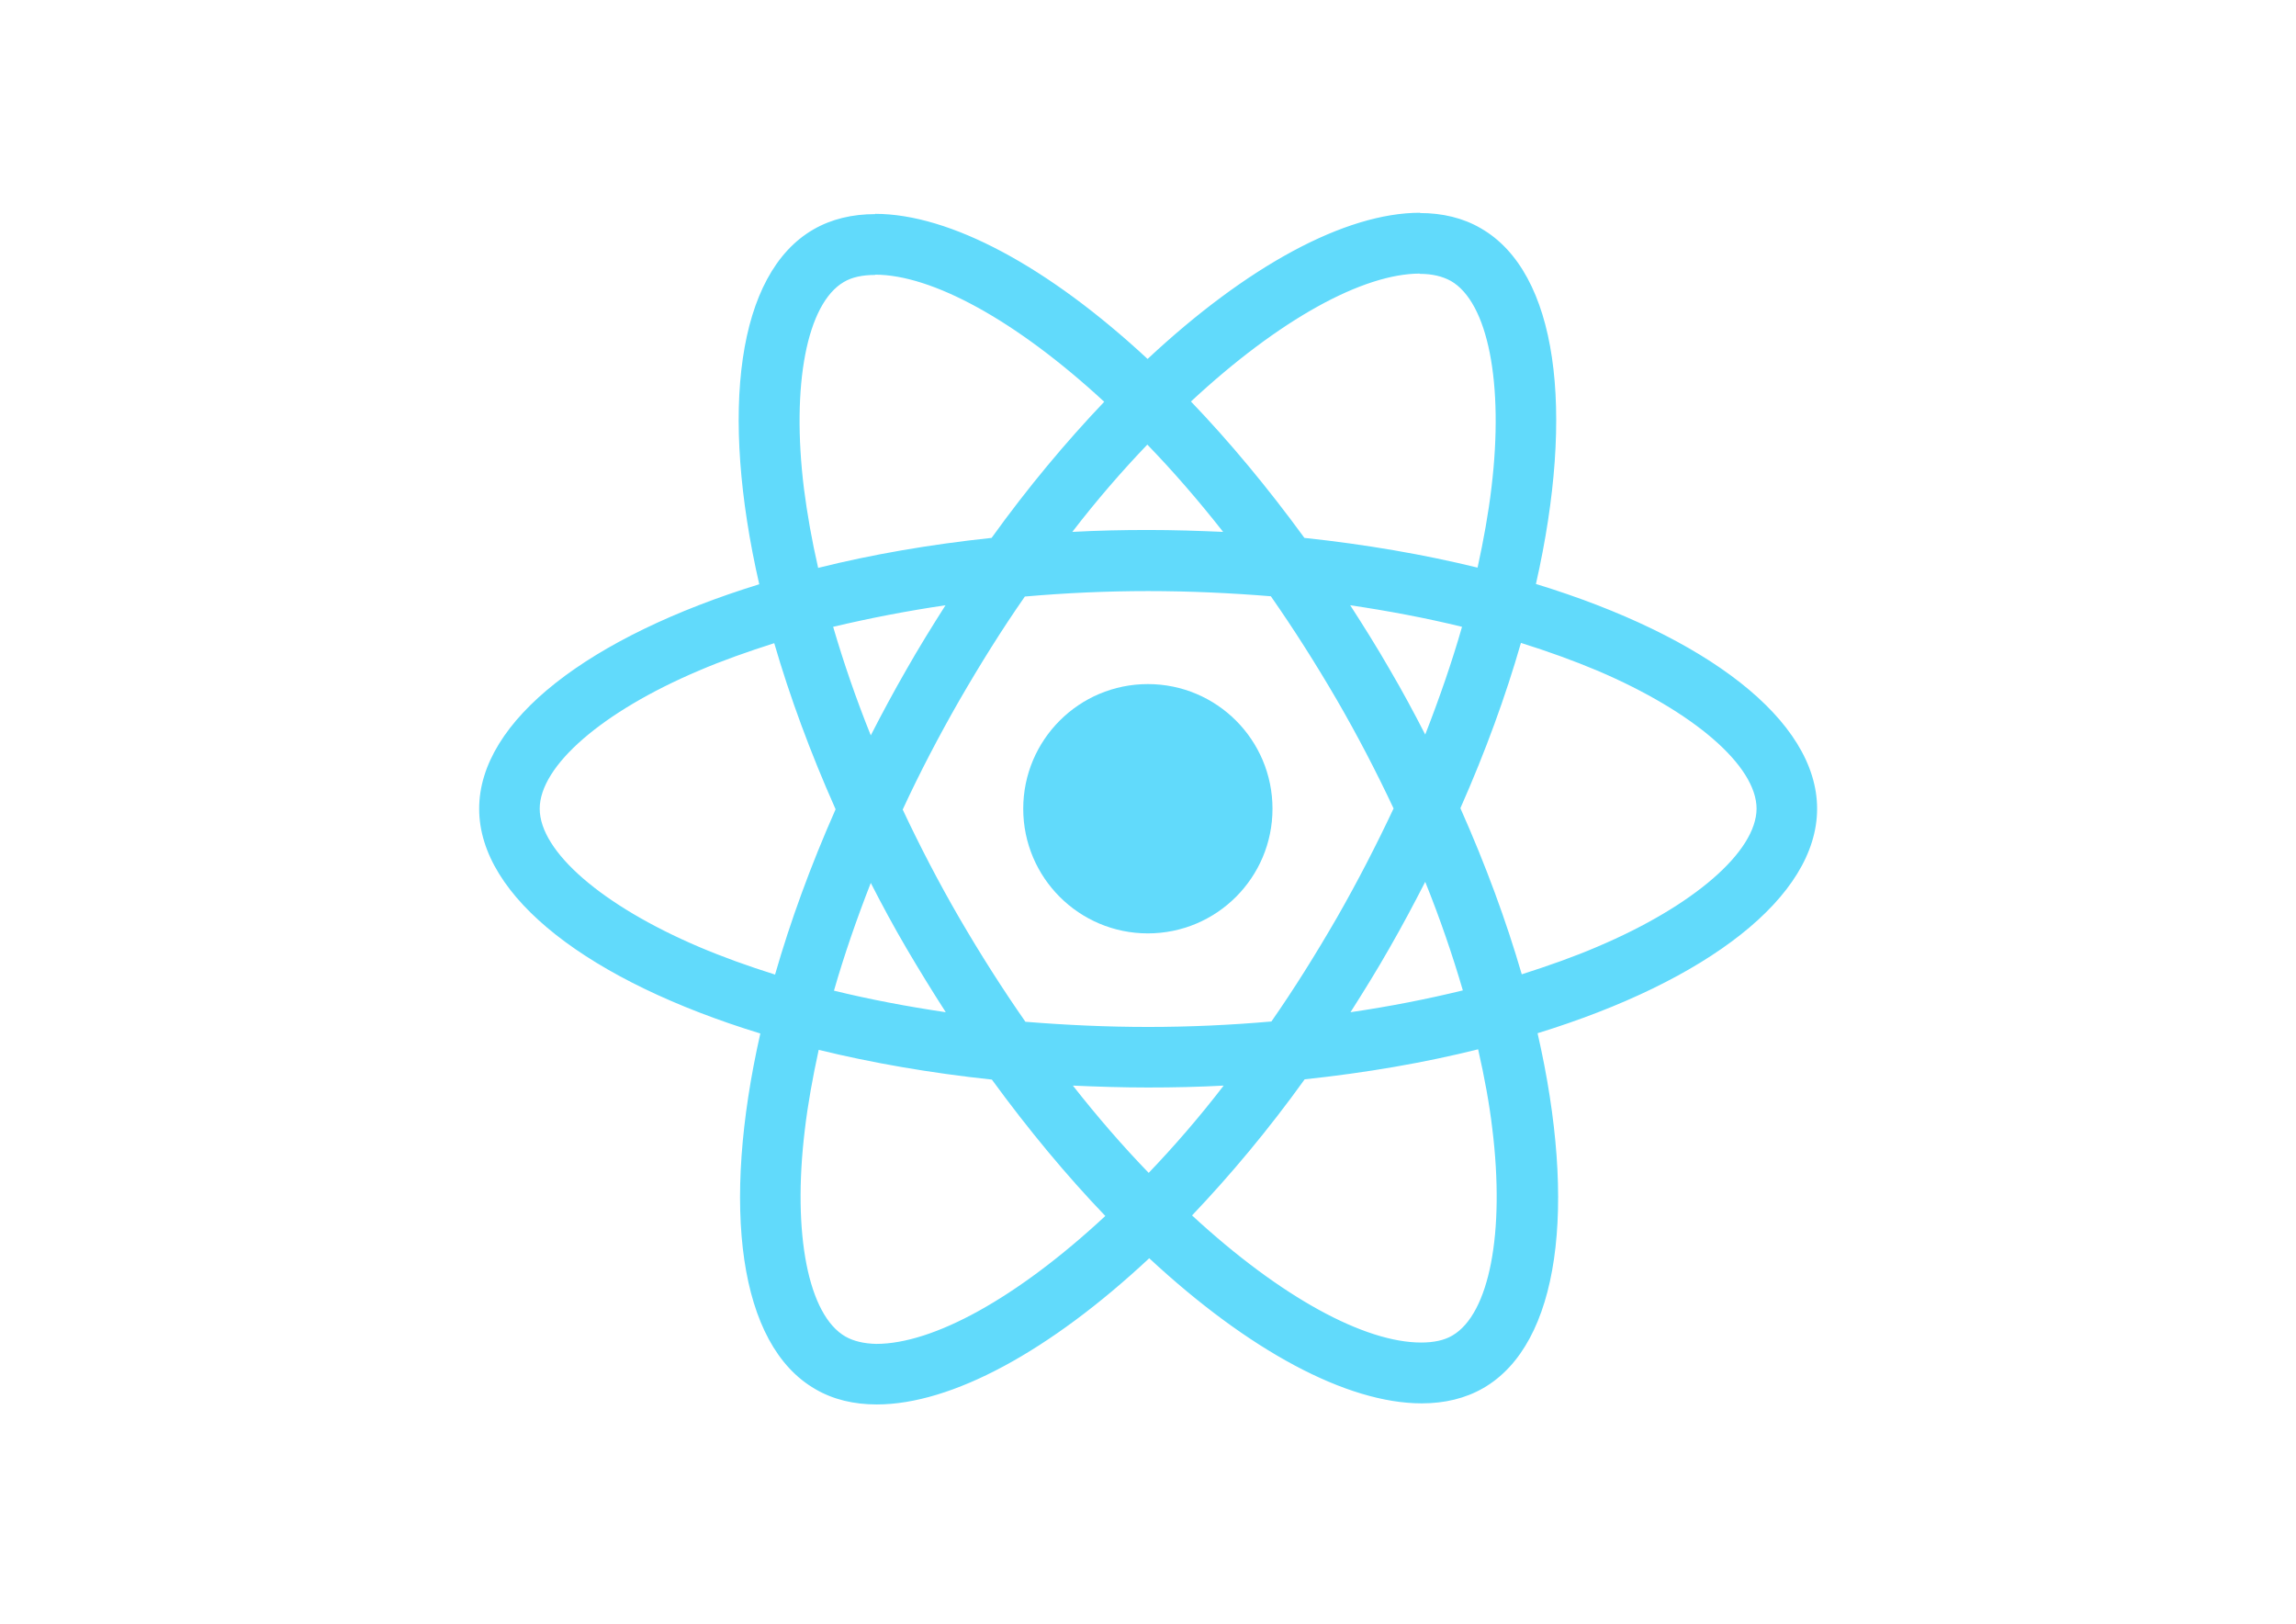
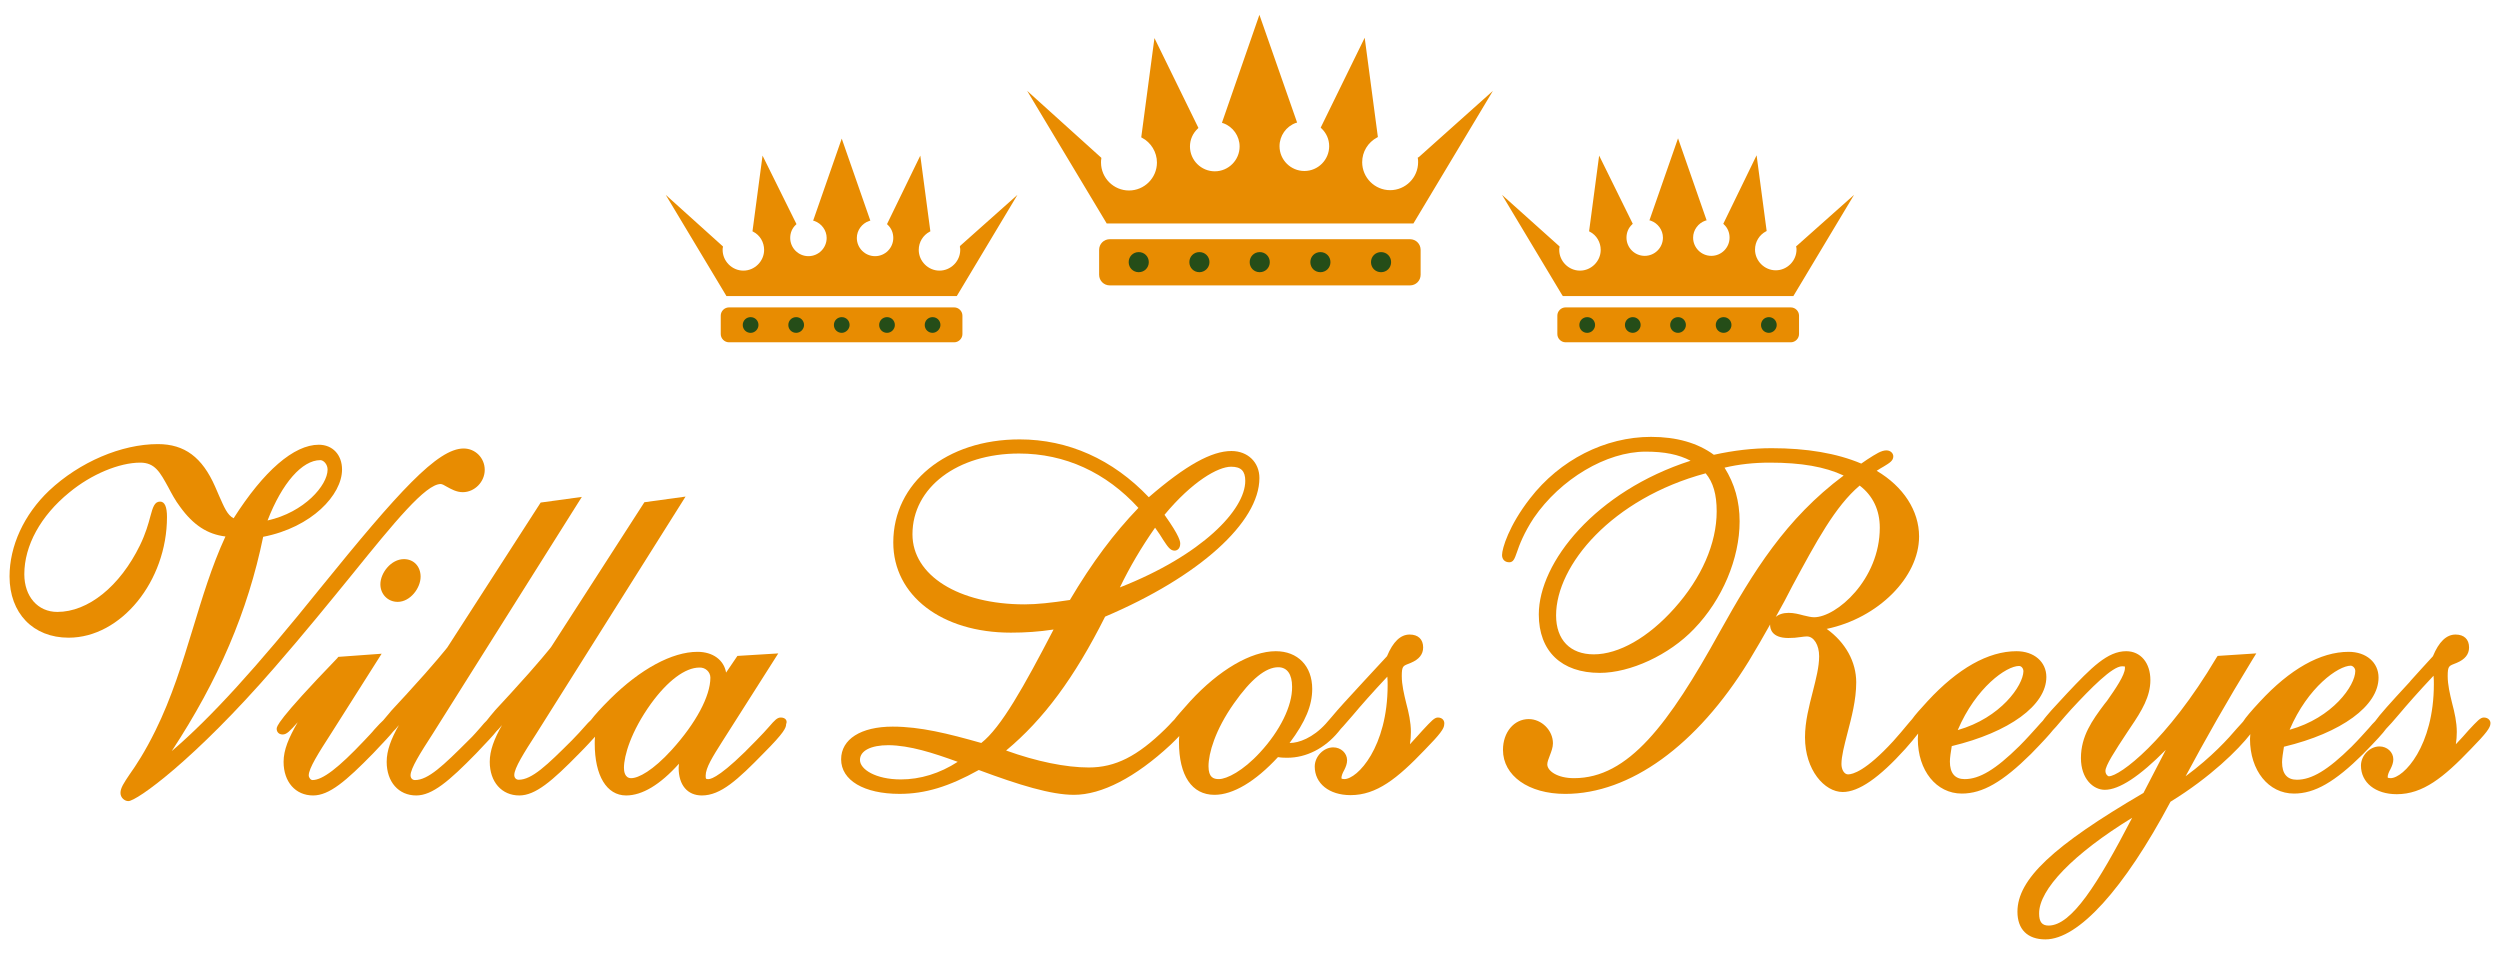
- <svg xmlns="http://www.w3.org/2000/svg" viewBox="0 0 841.9 595.3">
-   <g fill="#61DAFB">
-     <path d="M666.3 296.5c0-32.5-40.7-63.3-103.1-82.4 14.4-63.6 8-114.2-20.2-130.4-6.5-3.8-14.1-5.6-22.4-5.6v22.3c4.6 0 8.3.9 11.4 2.6 13.6 7.8 19.5 37.5 14.9 75.7-1.1 9.4-2.9 19.3-5.1 29.4-19.6-4.8-41-8.5-63.5-10.9-13.5-18.5-27.5-35.3-41.6-50 32.6-30.3 63.2-46.9 84-46.9V78c-27.5 0-63.5 19.6-99.9 53.6-36.4-33.8-72.4-53.2-99.9-53.2v22.3c20.7 0 51.4 16.5 84 46.6-14 14.7-28 31.4-41.3 49.9-22.6 2.4-44 6.1-63.6 11-2.3-10-4-19.7-5.2-29-4.7-38.2 1.1-67.9 14.6-75.8 3-1.8 6.9-2.6 11.5-2.6V78.5c-8.4 0-16 1.8-22.6 5.6-28.1 16.2-34.4 66.7-19.9 130.1-62.2 19.2-102.7 49.9-102.7 82.3 0 32.5 40.7 63.3 103.1 82.4-14.4 63.6-8 114.2 20.2 130.4 6.5 3.8 14.1 5.6 22.5 5.6 27.5 0 63.5-19.6 99.9-53.6 36.4 33.8 72.4 53.2 99.9 53.2 8.4 0 16-1.8 22.6-5.6 28.1-16.2 34.4-66.7 19.9-130.1 62-19.1 102.5-49.9 102.5-82.3zm-130.2-66.7c-3.7 12.9-8.3 26.2-13.5 39.5-4.1-8-8.4-16-13.1-24-4.6-8-9.5-15.8-14.4-23.4 14.2 2.1 27.9 4.7 41 7.9zm-45.8 106.5c-7.8 13.5-15.8 26.3-24.1 38.2-14.9 1.3-30 2-45.2 2-15.1 0-30.2-.7-45-1.9-8.3-11.9-16.4-24.6-24.2-38-7.6-13.1-14.5-26.4-20.8-39.8 6.2-13.4 13.2-26.8 20.7-39.9 7.8-13.5 15.8-26.3 24.1-38.2 14.9-1.3 30-2 45.2-2 15.1 0 30.2.7 45 1.9 8.3 11.9 16.4 24.6 24.2 38 7.6 13.1 14.5 26.4 20.8 39.8-6.3 13.4-13.2 26.8-20.7 39.9zm32.3-13c5.4 13.4 10 26.8 13.8 39.8-13.1 3.2-26.9 5.9-41.2 8 4.9-7.7 9.8-15.6 14.4-23.7 4.6-8 8.9-16.1 13-24.1zM421.2 430c-9.3-9.6-18.6-20.3-27.8-32 9 .4 18.2.7 27.5.7 9.4 0 18.7-.2 27.8-.7-9 11.7-18.3 22.4-27.5 32zm-74.4-58.9c-14.2-2.1-27.9-4.7-41-7.9 3.7-12.9 8.3-26.2 13.5-39.5 4.1 8 8.4 16 13.1 24 4.7 8 9.5 15.8 14.4 23.4zM420.7 163c9.3 9.6 18.6 20.3 27.8 32-9-.4-18.2-.7-27.5-.7-9.4 0-18.7.2-27.8.7 9-11.7 18.3-22.4 27.5-32zm-74 58.9c-4.9 7.7-9.8 15.6-14.4 23.7-4.6 8-8.9 16-13 24-5.4-13.4-10-26.8-13.8-39.8 13.1-3.1 26.9-5.8 41.2-7.9zm-90.5 125.2c-35.4-15.1-58.3-34.9-58.3-50.6 0-15.7 22.9-35.6 58.3-50.6 8.6-3.7 18-7 27.7-10.1 5.7 19.6 13.2 40 22.5 60.9-9.2 20.8-16.6 41.1-22.2 60.6-9.9-3.1-19.3-6.5-28-10.2zM310 490c-13.6-7.8-19.5-37.5-14.9-75.7 1.1-9.4 2.9-19.3 5.1-29.4 19.6 4.8 41 8.5 63.5 10.9 13.5 18.5 27.5 35.3 41.6 50-32.6 30.3-63.2 46.9-84 46.9-4.5-.1-8.3-1-11.3-2.7zm237.2-76.2c4.7 38.2-1.1 67.9-14.6 75.8-3 1.8-6.9 2.6-11.5 2.6-20.7 0-51.4-16.5-84-46.6 14-14.7 28-31.4 41.3-49.9 22.6-2.4 44-6.1 63.6-11 2.3 10.1 4.1 19.8 5.2 29.1zm38.5-66.7c-8.6 3.7-18 7-27.7 10.1-5.7-19.6-13.2-40-22.5-60.9 9.2-20.8 16.6-41.1 22.2-60.6 9.9 3.1 19.3 6.5 28.1 10.2 35.4 15.1 58.3 34.9 58.3 50.6-.1 15.7-23 35.6-58.4 50.6zM320.8 78.4z" />
-     <circle cx="420.9" cy="296.5" r="45.7" />
-     <path d="M520.5 78.1z" />
-   </g>
+ <svg xmlns="http://www.w3.org/2000/svg" width="131" height="50" viewBox="0 0 131 50" fill="none">
+   <path d="M23.094 25.362C23.16 25.362 23.292 25.428 23.423 25.51C23.637 25.626 23.917 25.79 24.247 25.79C24.873 25.79 25.4 25.247 25.4 24.621C25.4 23.995 24.905 23.501 24.296 23.501C22.929 23.501 20.887 25.758 16.803 30.797C13.427 34.996 11.056 37.598 8.997 39.36C11.451 35.622 12.983 32.048 13.79 28.129C16.342 27.635 17.923 25.922 17.923 24.605C17.923 23.831 17.429 23.304 16.704 23.304C15.403 23.304 13.823 24.671 12.242 27.157C11.912 26.993 11.748 26.581 11.484 25.988C11.418 25.84 11.352 25.675 11.27 25.494C10.595 23.962 9.673 23.271 8.273 23.271C6.363 23.271 4.172 24.209 2.575 25.708C1.257 26.96 0.5 28.606 0.5 30.204C0.5 32.131 1.735 33.415 3.596 33.415C6.346 33.415 8.75 30.451 8.75 27.091C8.75 26.564 8.635 26.284 8.388 26.284C8.092 26.284 8.009 26.581 7.878 27.058C7.779 27.437 7.631 27.964 7.334 28.573C6.28 30.731 4.617 32.065 3.003 32.065C1.982 32.065 1.274 31.258 1.274 30.089C1.274 28.59 2.13 27.026 3.629 25.807C4.782 24.852 6.247 24.242 7.351 24.242C8.125 24.242 8.388 24.753 8.816 25.527C8.981 25.84 9.179 26.219 9.442 26.564C10.134 27.52 10.875 27.997 11.813 28.112C11.089 29.677 10.595 31.34 10.101 32.954C9.557 34.733 8.997 36.56 8.141 38.29C7.598 39.393 7.12 40.118 6.791 40.579C6.494 41.023 6.313 41.287 6.313 41.55C6.313 41.797 6.527 41.978 6.725 41.978C7.169 41.978 10.183 39.821 14.383 34.98C15.963 33.168 17.281 31.538 18.45 30.105C20.673 27.355 22.304 25.362 23.094 25.362ZM14.02 27.273C14.778 25.313 15.832 24.111 16.787 24.111C16.951 24.111 17.166 24.325 17.166 24.605C17.166 25.428 15.947 26.844 14.02 27.273Z" fill="#E88C01" />
+   <path d="M19.932 30.616C19.932 31.142 20.328 31.538 20.838 31.538C21.497 31.538 22.04 30.813 22.04 30.22C22.04 29.677 21.678 29.298 21.167 29.298C20.492 29.298 19.932 30.023 19.932 30.616Z" fill="#E88C01" />
+   <path d="M40.913 37.598C40.731 37.598 40.6 37.73 40.303 38.076C40.139 38.257 39.925 38.504 39.628 38.8C37.866 40.628 37.29 40.826 37.125 40.826C36.993 40.826 36.977 40.826 36.977 40.645C36.977 40.233 37.339 39.657 37.85 38.85L40.781 34.239L38.64 34.37L38.047 35.243C37.932 34.584 37.356 34.156 36.549 34.156C35.215 34.156 33.551 35.062 31.971 36.627C31.493 37.104 31.164 37.466 30.966 37.73C30.867 37.812 30.768 37.927 30.62 38.092C30.456 38.273 30.258 38.504 29.978 38.784C28.66 40.101 27.87 40.859 27.178 40.859C27.047 40.859 26.948 40.76 26.948 40.612C26.948 40.249 27.458 39.443 28.117 38.422L35.923 26.021L33.766 26.317L28.875 33.909C28.875 33.909 28.232 34.733 26.75 36.346L25.96 37.203C25.762 37.433 25.614 37.614 25.499 37.763C25.416 37.845 25.317 37.944 25.186 38.109C25.021 38.29 24.823 38.537 24.544 38.8C23.226 40.118 22.436 40.875 21.744 40.875C21.612 40.875 21.513 40.776 21.513 40.628C21.513 40.266 22.024 39.459 22.683 38.438L30.488 26.038L28.331 26.334L23.44 33.926C23.44 33.926 22.798 34.749 21.316 36.363L20.525 37.219C20.311 37.466 20.18 37.631 20.081 37.746C19.965 37.845 19.834 37.993 19.619 38.224C19.488 38.389 19.307 38.57 19.093 38.8C17.726 40.249 16.902 40.875 16.375 40.875C16.276 40.875 16.178 40.743 16.178 40.628C16.178 40.266 16.688 39.459 17.347 38.438L19.998 34.255L17.726 34.42L17.676 34.486C14.498 37.779 14.498 38.076 14.498 38.191C14.498 38.339 14.597 38.487 14.811 38.487C15.025 38.487 15.19 38.306 15.601 37.845C15.124 38.669 14.86 39.294 14.86 39.92C14.86 40.974 15.486 41.682 16.408 41.682C17.248 41.682 18.121 40.941 19.554 39.475C20.146 38.85 20.443 38.537 20.608 38.323C20.69 38.24 20.789 38.142 20.904 37.993C20.492 38.718 20.262 39.327 20.262 39.92C20.262 40.974 20.888 41.682 21.81 41.682C22.65 41.682 23.523 40.941 24.955 39.475C25.548 38.85 25.845 38.537 26.009 38.323C26.091 38.24 26.19 38.142 26.306 37.993C25.894 38.718 25.663 39.327 25.663 39.92C25.663 40.974 26.289 41.682 27.211 41.682C28.051 41.682 28.924 40.941 30.357 39.475C30.752 39.08 30.999 38.8 31.18 38.603C31.164 38.718 31.164 38.85 31.164 38.965C31.164 40.645 31.789 41.682 32.81 41.682C33.65 41.682 34.589 41.122 35.577 40.019C35.577 40.101 35.561 40.167 35.561 40.233C35.561 41.139 36.022 41.682 36.779 41.682C37.767 41.682 38.657 40.859 40.007 39.475C41.11 38.372 41.193 38.125 41.193 37.944C41.275 37.763 41.16 37.598 40.913 37.598ZM37.224 35.507C37.224 36.478 36.466 37.895 35.198 39.294C34.21 40.381 33.453 40.776 33.074 40.776C32.728 40.776 32.695 40.398 32.695 40.233C32.695 39.607 33.057 38.339 34.111 36.873C34.984 35.671 35.906 34.98 36.648 34.98C36.96 34.963 37.224 35.21 37.224 35.507Z" fill="#E88C01" />
+   <path d="M75.347 37.598C75.166 37.598 75.018 37.762 74.54 38.273C74.359 38.471 74.145 38.718 73.882 38.998C73.915 38.783 73.931 38.569 73.931 38.355C73.931 37.845 73.816 37.334 73.684 36.84C73.569 36.363 73.453 35.885 73.453 35.424C73.453 34.93 73.519 34.897 73.766 34.798C73.816 34.782 73.882 34.749 73.931 34.732C74.359 34.551 74.573 34.288 74.573 33.925C74.573 33.497 74.31 33.25 73.865 33.25C73.388 33.25 72.992 33.629 72.679 34.386C72.218 34.88 71.807 35.325 71.444 35.72C70.621 36.61 70.094 37.186 69.797 37.548L69.468 37.927C68.793 38.668 68.052 38.932 67.591 38.932H67.574C68.414 37.812 68.76 36.956 68.76 36.099C68.76 34.897 68.002 34.123 66.85 34.123C65.549 34.123 63.869 35.111 62.37 36.741C61.959 37.203 61.679 37.515 61.531 37.713L61.432 37.812C61.333 37.927 61.201 38.059 61.053 38.207C59.604 39.623 58.451 40.216 57.051 40.216C55.849 40.216 54.318 39.903 52.72 39.327C54.68 37.697 56.294 35.523 57.908 32.312C62.831 30.22 65.993 27.371 65.993 25.049C65.993 24.226 65.384 23.633 64.528 23.633C63.49 23.633 62.14 24.374 60.197 26.054C58.303 24.061 55.964 23.024 53.428 23.024C49.591 23.024 46.808 25.296 46.808 28.425C46.808 31.208 49.344 33.151 52.967 33.151C53.725 33.151 54.449 33.102 55.207 32.987C53.659 35.967 52.457 38.125 51.419 38.932C49.674 38.438 48.224 38.075 46.775 38.075C45.112 38.075 44.075 38.734 44.075 39.788C44.075 40.891 45.277 41.599 47.138 41.599C48.471 41.599 49.723 41.221 51.288 40.348C53.412 41.138 55.075 41.649 56.277 41.649C57.726 41.649 59.489 40.743 61.333 39.031C61.498 38.866 61.662 38.718 61.794 38.569C61.778 38.685 61.778 38.783 61.778 38.882C61.778 40.644 62.453 41.649 63.639 41.649C64.61 41.649 65.779 40.957 66.965 39.673C67.163 39.706 67.327 39.706 67.459 39.706C68.447 39.706 69.419 39.212 70.127 38.355L70.259 38.191C70.423 38.026 70.604 37.795 70.884 37.483C71.313 36.972 71.905 36.297 72.696 35.457C72.712 35.638 72.712 35.77 72.712 35.902C72.712 39.146 71.131 40.825 70.44 40.825C70.357 40.825 70.291 40.809 70.291 40.776C70.291 40.644 70.357 40.496 70.44 40.348C70.522 40.183 70.588 40.019 70.588 39.837C70.588 39.459 70.259 39.162 69.863 39.162C69.353 39.162 68.892 39.64 68.892 40.167C68.892 41.056 69.649 41.665 70.769 41.665C72.136 41.665 73.223 40.793 74.656 39.294C75.463 38.471 75.677 38.174 75.677 37.96C75.71 37.779 75.594 37.598 75.347 37.598ZM66.026 39.426C65.137 40.397 64.281 40.825 63.869 40.825C63.589 40.825 63.326 40.743 63.326 40.15C63.326 39.475 63.671 38.257 64.659 36.857C65.549 35.589 66.323 34.963 66.981 34.963C67.443 34.963 67.706 35.325 67.706 35.984C67.722 36.988 67.064 38.306 66.026 39.426ZM56.063 31.439C55.092 31.587 54.334 31.669 53.692 31.669C50.233 31.669 47.813 30.154 47.813 27.997C47.813 25.543 50.168 23.765 53.395 23.765C55.8 23.765 57.957 24.753 59.653 26.614C58.385 27.931 57.232 29.463 56.063 31.439ZM61.547 28.853C61.679 28.853 61.843 28.754 61.843 28.491C61.843 28.392 61.843 28.129 61.02 26.976C62.469 25.23 63.82 24.456 64.511 24.456C65.038 24.456 65.252 24.687 65.252 25.197C65.252 26.712 62.996 29.084 58.682 30.78C59.209 29.693 59.801 28.689 60.526 27.651C60.707 27.898 60.855 28.129 60.954 28.293C61.185 28.639 61.316 28.853 61.547 28.853ZM50.184 39.92C49.245 40.529 48.224 40.842 47.203 40.842C45.886 40.842 45.062 40.315 45.062 39.821C45.062 39.343 45.623 39.047 46.561 39.047C47.681 39.063 48.867 39.442 50.184 39.92Z" fill="#E88C01" />
+   <path d="M130.153 37.598C129.972 37.598 129.823 37.763 129.346 38.273C129.181 38.471 128.951 38.718 128.687 38.998C128.72 38.783 128.736 38.569 128.736 38.355C128.736 37.845 128.621 37.334 128.489 36.84C128.374 36.363 128.259 35.885 128.259 35.424C128.259 34.93 128.325 34.897 128.572 34.798C128.621 34.782 128.687 34.749 128.736 34.732C129.165 34.551 129.379 34.288 129.379 33.925C129.379 33.497 129.115 33.25 128.671 33.25C128.193 33.25 127.798 33.629 127.485 34.387C127.057 34.848 126.678 35.276 126.332 35.655L126.266 35.737C125.229 36.857 124.685 37.466 124.455 37.795C124.372 37.878 124.257 37.993 124.125 38.158C123.911 38.388 123.631 38.718 123.22 39.129C121.968 40.364 121.128 40.858 120.354 40.858C119.844 40.858 119.58 40.546 119.58 39.936C119.58 39.739 119.63 39.442 119.679 39.129C122.693 38.405 124.636 36.989 124.636 35.506C124.636 34.716 123.994 34.156 123.071 34.156C121.589 34.156 119.992 35.062 118.411 36.774C117.966 37.252 117.67 37.598 117.538 37.812C117.456 37.894 117.357 38.026 117.225 38.158C116.764 38.701 115.908 39.656 114.525 40.677C115.546 38.767 116.715 36.709 118.016 34.584L118.23 34.238L116.204 34.37L116.138 34.469C113.553 38.833 111.066 40.677 110.506 40.677C110.44 40.677 110.325 40.562 110.325 40.397C110.325 40.117 110.803 39.376 111.478 38.355L111.643 38.108C112.235 37.236 112.68 36.495 112.68 35.638C112.68 34.732 112.17 34.123 111.412 34.123C110.44 34.123 109.601 34.963 108.3 36.346L107.509 37.203C107.312 37.433 107.147 37.614 107.048 37.763C106.966 37.845 106.867 37.96 106.719 38.125C106.505 38.355 106.225 38.685 105.813 39.096C104.561 40.331 103.722 40.826 102.948 40.826C102.437 40.826 102.174 40.513 102.174 39.903C102.174 39.706 102.223 39.409 102.272 39.096C105.286 38.372 107.229 36.956 107.229 35.474C107.229 34.683 106.587 34.123 105.665 34.123C104.183 34.123 102.585 35.029 101.004 36.742C100.626 37.153 100.346 37.466 100.197 37.68C100.115 37.763 100.033 37.878 99.901 38.026C99.736 38.224 99.506 38.504 99.209 38.833C97.76 40.414 97.069 40.578 96.838 40.578C96.64 40.578 96.492 40.331 96.492 40.035C96.492 39.623 96.64 39.063 96.805 38.421C97.019 37.598 97.266 36.676 97.266 35.753C97.266 34.683 96.706 33.662 95.718 32.954C98.402 32.394 100.56 30.253 100.56 28.112C100.56 26.762 99.736 25.494 98.337 24.67C98.485 24.572 98.6 24.506 98.715 24.44C99.012 24.259 99.209 24.143 99.209 23.913C99.209 23.765 99.078 23.6 98.847 23.6C98.584 23.6 98.304 23.781 97.842 24.078C97.744 24.143 97.645 24.209 97.53 24.292C96.245 23.748 94.664 23.485 92.836 23.485C91.848 23.485 90.86 23.6 89.806 23.831C88.95 23.205 87.846 22.892 86.513 22.892C84.108 22.892 81.737 24.094 80.172 26.12C79.069 27.536 78.707 28.738 78.707 29.084C78.707 29.314 78.855 29.463 79.085 29.463C79.299 29.463 79.365 29.282 79.481 28.952C79.612 28.557 79.859 27.915 80.37 27.141C81.77 25.099 84.174 23.666 86.233 23.666C87.221 23.666 87.962 23.814 88.587 24.143C83.614 25.741 80.633 29.463 80.633 32.196C80.633 34.123 81.819 35.259 83.828 35.259C85.426 35.259 87.468 34.321 88.769 32.954C90.251 31.422 91.156 29.265 91.156 27.322C91.156 26.268 90.893 25.346 90.366 24.506C91.124 24.325 91.914 24.242 92.737 24.242C94.384 24.242 95.619 24.456 96.607 24.918C93.561 27.19 91.865 29.973 90.119 33.102C87.435 37.96 85.327 40.776 82.478 40.776C81.605 40.776 81.078 40.397 81.078 40.052C81.078 39.92 81.144 39.772 81.21 39.59C81.292 39.376 81.374 39.162 81.374 38.948C81.374 38.273 80.782 37.68 80.106 37.68C79.332 37.68 78.756 38.372 78.756 39.294C78.756 40.644 80.09 41.6 82.017 41.6C85.409 41.6 88.917 39.063 91.634 34.65C92.029 33.991 92.408 33.349 92.754 32.723C92.754 32.74 92.754 32.74 92.754 32.756C92.754 32.921 92.82 33.431 93.709 33.431C93.939 33.431 94.154 33.415 94.351 33.382C94.483 33.366 94.582 33.349 94.681 33.349C95.043 33.349 95.323 33.794 95.323 34.387C95.323 34.947 95.158 35.572 94.993 36.231C94.796 37.005 94.582 37.812 94.582 38.635C94.582 40.348 95.603 41.501 96.558 41.501C97.398 41.501 98.468 40.76 99.835 39.245C100.115 38.932 100.346 38.652 100.51 38.438C100.51 38.536 100.494 38.619 100.494 38.718C100.494 40.381 101.465 41.583 102.799 41.583C103.886 41.583 104.94 40.974 106.422 39.508C107.081 38.833 107.394 38.487 107.575 38.257C107.674 38.158 107.789 38.026 107.954 37.828C108.102 37.647 108.3 37.433 108.53 37.17C109.568 36.05 110.688 34.913 111.198 34.913C111.313 34.913 111.346 34.93 111.346 34.93C111.346 34.947 111.346 34.996 111.346 35.012C111.346 35.375 110.836 36.116 110.408 36.725L110.276 36.89C109.634 37.746 109.041 38.569 109.041 39.722C109.041 40.809 109.683 41.386 110.292 41.386C111.05 41.386 112.12 40.677 113.487 39.294L112.318 41.55C107.559 44.333 105.714 46.079 105.714 47.775C105.714 48.697 106.241 49.224 107.18 49.224C108.909 49.224 111.297 46.589 113.734 42.011C115.826 40.727 117.291 39.278 117.917 38.471C117.917 38.553 117.9 38.635 117.9 38.718C117.9 40.381 118.872 41.583 120.206 41.583C121.293 41.583 122.347 40.974 123.829 39.508C124.537 38.783 124.866 38.421 125.031 38.191C125.196 38.026 125.41 37.779 125.706 37.433C126.134 36.923 126.727 36.248 127.518 35.408C127.534 35.589 127.534 35.721 127.534 35.852C127.534 39.096 125.953 40.776 125.262 40.776C125.179 40.776 125.113 40.76 125.113 40.727C125.113 40.595 125.179 40.447 125.262 40.299C125.344 40.134 125.41 39.969 125.41 39.788C125.41 39.409 125.081 39.113 124.685 39.113C124.175 39.113 123.714 39.59 123.714 40.117C123.714 41.007 124.471 41.616 125.591 41.616C126.958 41.616 128.045 40.743 129.477 39.245C130.284 38.421 130.499 38.125 130.499 37.911C130.515 37.779 130.4 37.598 130.153 37.598ZM123.417 35.161C123.417 35.918 122.232 37.614 119.975 38.24C120.931 36 122.528 34.881 123.187 34.881C123.302 34.897 123.417 35.012 123.417 35.161ZM102.585 38.257C103.54 36.017 105.138 34.897 105.796 34.897C105.928 34.897 106.027 35.029 106.027 35.177C106.011 35.918 104.841 37.614 102.585 38.257ZM97.447 25.444C98.139 25.971 98.501 26.729 98.501 27.651C98.501 30.368 96.229 32.344 95.059 32.344C94.895 32.344 94.713 32.295 94.499 32.246C94.252 32.18 94.005 32.114 93.725 32.114C93.429 32.114 93.198 32.196 93.05 32.328C93.363 31.768 93.66 31.225 93.923 30.698C95.175 28.376 96.163 26.531 97.447 25.444ZM89.954 26.795C89.954 28.475 89.164 30.286 87.731 31.883C86.364 33.415 84.816 34.288 83.515 34.288C82.28 34.288 81.539 33.53 81.539 32.246C81.539 29.611 84.47 26.12 89.378 24.802C89.773 25.28 89.954 25.905 89.954 26.795ZM111.725 42.851C109.913 46.342 108.547 48.5 107.344 48.5C106.999 48.5 106.85 48.302 106.85 47.874C106.834 46.606 108.662 44.728 111.725 42.851Z" fill="#E88C01" />
+   <path d="M93.841 16.108H82.033C81.802 16.108 81.605 16.305 81.605 16.536V17.508C81.605 17.738 81.802 17.936 82.033 17.936H93.841C94.071 17.936 94.269 17.738 94.269 17.508V16.536C94.269 16.305 94.071 16.108 93.841 16.108Z" fill="#E88C01" />
+   <path d="M74.293 8.252V8.285C74.309 8.368 74.309 8.434 74.309 8.499C74.309 9.306 73.651 9.965 72.844 9.965C72.037 9.965 71.378 9.306 71.378 8.499C71.378 7.956 71.674 7.462 72.169 7.198L72.201 7.182L71.51 1.978L69.204 6.688L69.237 6.721C69.501 6.968 69.649 7.297 69.649 7.66C69.649 8.368 69.073 8.96 68.348 8.96C67.64 8.96 67.047 8.384 67.047 7.66C67.047 7.116 67.393 6.622 67.903 6.441L67.969 6.424L65.993 0.776L64.05 6.375L64.033 6.441L64.099 6.457C64.61 6.638 64.956 7.133 64.956 7.676C64.956 8.384 64.379 8.977 63.655 8.977C62.947 8.977 62.354 8.401 62.354 7.676C62.354 7.314 62.502 6.984 62.765 6.737L62.798 6.704L60.493 1.995L59.801 7.198L59.834 7.215C60.312 7.462 60.624 7.972 60.624 8.516C60.624 9.323 59.966 9.982 59.159 9.982C58.352 9.982 57.693 9.323 57.693 8.516C57.693 8.45 57.693 8.384 57.71 8.302V8.269L53.823 4.761L57.973 11.678L57.99 11.711H74.062L78.229 4.761L74.342 8.236L74.293 8.252Z" fill="#E88C01" />
+   <path d="M73.881 12.534H58.154C57.841 12.534 57.594 12.781 57.594 13.094V14.395C57.594 14.708 57.841 14.955 58.154 14.955H73.881C74.194 14.955 74.441 14.708 74.441 14.395V13.094C74.441 12.781 74.194 12.534 73.881 12.534Z" fill="#E88C01" />
+   <path d="M81.901 15.515H93.972L97.151 10.212L94.153 12.88L94.121 12.896V12.929C94.137 12.995 94.137 13.044 94.137 13.077C94.137 13.67 93.643 14.164 93.05 14.164C92.457 14.164 91.963 13.67 91.963 13.077C91.963 12.666 92.194 12.303 92.54 12.122L92.573 12.106L92.046 8.137L90.3 11.727L90.333 11.76C90.531 11.941 90.629 12.188 90.629 12.452C90.629 12.979 90.201 13.407 89.674 13.407C89.147 13.407 88.719 12.979 88.719 12.452C88.719 12.056 88.983 11.694 89.361 11.562L89.427 11.546L87.929 7.248L86.43 11.546L86.496 11.562C86.875 11.694 87.138 12.056 87.138 12.452C87.138 12.979 86.71 13.407 86.183 13.407C85.656 13.407 85.228 12.979 85.228 12.452C85.228 12.188 85.327 11.941 85.524 11.76L85.557 11.727L83.795 8.153L83.268 12.122L83.301 12.139C83.663 12.32 83.877 12.699 83.877 13.094C83.877 13.687 83.383 14.181 82.791 14.181C82.198 14.181 81.704 13.687 81.704 13.094C81.704 13.044 81.704 12.995 81.72 12.946V12.913L78.707 10.212L81.868 15.482L81.901 15.515Z" fill="#E88C01" />
+   <path d="M50.299 12.913V12.946C50.316 12.995 50.316 13.061 50.316 13.094C50.316 13.687 49.822 14.181 49.229 14.181C48.636 14.181 48.142 13.687 48.142 13.094C48.142 12.682 48.373 12.32 48.718 12.139L48.751 12.122L48.224 8.154L46.479 11.744L46.512 11.777C46.709 11.958 46.808 12.205 46.808 12.468C46.808 12.995 46.38 13.423 45.853 13.423C45.326 13.423 44.898 12.995 44.898 12.468C44.898 12.073 45.161 11.711 45.54 11.579L45.606 11.562L44.107 7.264L42.609 11.562L42.675 11.579C43.053 11.711 43.317 12.073 43.317 12.468C43.317 12.995 42.889 13.423 42.362 13.423C41.835 13.423 41.407 12.995 41.407 12.468C41.407 12.205 41.505 11.958 41.703 11.777L41.736 11.744L39.957 8.154L39.43 12.122L39.463 12.139C39.826 12.32 40.04 12.699 40.04 13.094C40.04 13.687 39.546 14.181 38.953 14.181C38.36 14.181 37.866 13.687 37.866 13.094C37.866 13.045 37.866 12.995 37.882 12.946V12.913L34.885 10.212L38.047 15.482L38.064 15.515H50.135L53.313 10.212L50.316 12.88L50.299 12.913Z" fill="#E88C01" />
+   <path d="M50.003 16.108H38.195C37.965 16.108 37.767 16.305 37.767 16.536V17.508C37.767 17.738 37.965 17.936 38.195 17.936H50.003C50.233 17.936 50.431 17.738 50.431 17.508V16.536C50.431 16.305 50.233 16.108 50.003 16.108Z" fill="#E88C01" />
+   <path d="M59.67 14.197C59.407 14.197 59.209 13.983 59.209 13.736C59.209 13.473 59.423 13.275 59.67 13.275C59.934 13.275 60.131 13.489 60.131 13.736C60.131 14 59.917 14.197 59.67 14.197Z" fill="#254D18" />
+   <path d="M59.67 14.263C59.374 14.263 59.143 14.033 59.143 13.736C59.143 13.44 59.374 13.21 59.67 13.21C59.966 13.21 60.197 13.44 60.197 13.736C60.197 14.033 59.966 14.263 59.67 14.263ZM59.67 13.341C59.456 13.341 59.275 13.522 59.275 13.736C59.275 13.95 59.456 14.132 59.67 14.132C59.884 14.132 60.065 13.95 60.065 13.736C60.065 13.522 59.884 13.341 59.67 13.341Z" fill="#254D18" />
+   <path d="M62.848 14.197C62.585 14.197 62.387 13.983 62.387 13.736C62.387 13.473 62.601 13.275 62.848 13.275C63.112 13.275 63.309 13.489 63.309 13.736C63.309 14 63.095 14.197 62.848 14.197Z" fill="#254D18" />
+   <path d="M62.849 14.263C62.552 14.263 62.322 14.033 62.322 13.736C62.322 13.44 62.552 13.21 62.849 13.21C63.145 13.21 63.376 13.44 63.376 13.736C63.376 14.033 63.129 14.263 62.849 14.263ZM62.849 13.341C62.634 13.341 62.453 13.522 62.453 13.736C62.453 13.95 62.634 14.132 62.849 14.132C63.063 14.132 63.244 13.95 63.244 13.736C63.244 13.522 63.063 13.341 62.849 13.341Z" fill="#254D18" />
+   <path d="M66.011 14.197C65.747 14.197 65.549 13.983 65.549 13.736C65.549 13.473 65.764 13.275 66.011 13.275C66.274 13.275 66.472 13.489 66.472 13.736C66.488 14 66.274 14.197 66.011 14.197Z" fill="#254D18" />
+   <path d="M66.01 14.263C65.714 14.263 65.483 14.033 65.483 13.736C65.483 13.44 65.714 13.21 66.01 13.21C66.307 13.21 66.537 13.44 66.537 13.736C66.537 14.033 66.307 14.263 66.01 14.263ZM66.01 13.341C65.796 13.341 65.615 13.522 65.615 13.736C65.615 13.95 65.796 14.132 66.01 14.132C66.225 14.132 66.406 13.95 66.406 13.736C66.422 13.522 66.241 13.341 66.01 13.341Z" fill="#254D18" />
+   <path d="M69.188 14.197C68.925 14.197 68.727 13.983 68.727 13.736C68.727 13.473 68.941 13.275 69.188 13.275C69.435 13.275 69.65 13.489 69.65 13.736C69.65 14 69.452 14.197 69.188 14.197Z" fill="#254D18" />
+   <path d="M69.189 14.263C68.892 14.263 68.662 14.033 68.662 13.736C68.662 13.44 68.892 13.21 69.189 13.21C69.485 13.21 69.716 13.44 69.716 13.736C69.716 14.033 69.485 14.263 69.189 14.263ZM69.189 13.341C68.975 13.341 68.793 13.522 68.793 13.736C68.793 13.95 68.975 14.132 69.189 14.132C69.403 14.132 69.584 13.95 69.584 13.736C69.6 13.522 69.419 13.341 69.189 13.341Z" fill="#254D18" />
+   <path d="M72.367 14.197C72.104 14.197 71.906 13.983 71.906 13.736C71.906 13.473 72.12 13.275 72.367 13.275C72.631 13.275 72.828 13.489 72.828 13.736C72.828 14 72.614 14.197 72.367 14.197Z" fill="#254D18" />
+   <path d="M72.367 14.263C72.071 14.263 71.84 14.033 71.84 13.736C71.84 13.44 72.071 13.21 72.367 13.21C72.664 13.21 72.894 13.44 72.894 13.736C72.894 14.033 72.664 14.263 72.367 14.263ZM72.367 13.341C72.153 13.341 71.972 13.522 71.972 13.736C71.972 13.95 72.153 14.132 72.367 14.132C72.581 14.132 72.762 13.95 72.762 13.736C72.762 13.522 72.581 13.341 72.367 13.341Z" fill="#254D18" />
+   <path d="M83.17 17.375C82.972 17.375 82.824 17.227 82.824 17.03C82.824 16.832 82.972 16.684 83.17 16.684C83.368 16.684 83.516 16.832 83.516 17.03C83.516 17.211 83.368 17.375 83.17 17.375Z" fill="#254D18" />
+   <path d="M83.17 17.442C82.939 17.442 82.758 17.26 82.758 17.03C82.758 16.799 82.939 16.618 83.17 16.618C83.4 16.618 83.582 16.799 83.582 17.03C83.582 17.244 83.4 17.442 83.17 17.442ZM83.17 16.733C83.005 16.733 82.89 16.865 82.89 17.013C82.89 17.162 83.022 17.293 83.17 17.293C83.335 17.293 83.45 17.162 83.45 17.013C83.45 16.865 83.335 16.733 83.17 16.733Z" fill="#254D18" />
+   <path d="M85.558 17.375C85.36 17.375 85.212 17.227 85.212 17.029C85.212 16.832 85.36 16.684 85.558 16.684C85.756 16.684 85.904 16.832 85.904 17.029C85.904 17.21 85.739 17.375 85.558 17.375Z" fill="#254D18" />
+   <path d="M85.558 17.441C85.327 17.441 85.146 17.26 85.146 17.03C85.146 16.799 85.327 16.618 85.558 16.618C85.788 16.618 85.97 16.799 85.97 17.03C85.97 17.244 85.772 17.441 85.558 17.441ZM85.558 16.733C85.393 16.733 85.278 16.865 85.278 17.013C85.278 17.161 85.41 17.293 85.558 17.293C85.722 17.293 85.838 17.161 85.838 17.013C85.838 16.865 85.706 16.733 85.558 16.733Z" fill="#254D18" />
+   <path d="M87.929 17.375C87.731 17.375 87.583 17.227 87.583 17.029C87.583 16.832 87.731 16.684 87.929 16.684C88.127 16.684 88.275 16.832 88.275 17.029C88.275 17.21 88.127 17.375 87.929 17.375Z" fill="#254D18" />
+   <path d="M87.929 17.441C87.699 17.441 87.517 17.26 87.517 17.03C87.517 16.799 87.699 16.618 87.929 16.618C88.16 16.618 88.341 16.799 88.341 17.03C88.341 17.244 88.16 17.441 87.929 17.441ZM87.929 16.733C87.764 16.733 87.649 16.865 87.649 17.013C87.649 17.161 87.781 17.293 87.929 17.293C88.077 17.293 88.209 17.161 88.209 17.013C88.209 16.865 88.094 16.733 87.929 16.733Z" fill="#254D18" />
+   <path d="M90.317 17.375C90.12 17.375 89.971 17.227 89.971 17.029C89.971 16.832 90.12 16.684 90.317 16.684C90.515 16.684 90.663 16.832 90.663 17.029C90.663 17.21 90.515 17.375 90.317 17.375Z" fill="#254D18" />
+   <path d="M90.317 17.441C90.087 17.441 89.906 17.26 89.906 17.03C89.906 16.799 90.087 16.618 90.317 16.618C90.548 16.618 90.729 16.799 90.729 17.03C90.729 17.244 90.548 17.441 90.317 17.441ZM90.317 16.733C90.153 16.733 90.037 16.865 90.037 17.013C90.037 17.161 90.169 17.293 90.317 17.293C90.465 17.293 90.597 17.161 90.597 17.013C90.597 16.865 90.465 16.733 90.317 16.733Z" fill="#254D18" />
+   <path d="M92.689 17.375C92.491 17.375 92.343 17.227 92.343 17.029C92.343 16.832 92.491 16.684 92.689 16.684C92.886 16.684 93.035 16.832 93.035 17.029C93.051 17.21 92.886 17.375 92.689 17.375Z" fill="#254D18" />
+   <path d="M92.689 17.441C92.458 17.441 92.277 17.26 92.277 17.03C92.277 16.799 92.458 16.618 92.689 16.618C92.919 16.618 93.1 16.799 93.1 17.03C93.1 17.244 92.919 17.441 92.689 17.441ZM92.689 16.733C92.524 16.733 92.409 16.865 92.409 17.013C92.409 17.161 92.54 17.293 92.689 17.293C92.853 17.293 92.969 17.161 92.969 17.013C92.969 16.865 92.853 16.733 92.689 16.733Z" fill="#254D18" />
+   <path d="M39.332 17.375C39.135 17.375 38.986 17.227 38.986 17.03C38.986 16.832 39.135 16.684 39.332 16.684C39.53 16.684 39.678 16.832 39.678 17.03C39.694 17.211 39.53 17.375 39.332 17.375Z" fill="#254D18" />
+   <path d="M39.332 17.442C39.102 17.442 38.92 17.26 38.92 17.03C38.92 16.799 39.102 16.618 39.332 16.618C39.563 16.618 39.744 16.799 39.744 17.03C39.744 17.244 39.563 17.442 39.332 17.442ZM39.332 16.733C39.167 16.733 39.052 16.865 39.052 17.013C39.052 17.162 39.184 17.293 39.332 17.293C39.497 17.293 39.612 17.162 39.612 17.013C39.612 16.865 39.497 16.733 39.332 16.733Z" fill="#254D18" />
+   <path d="M41.72 17.375C41.523 17.375 41.374 17.227 41.374 17.029C41.374 16.832 41.523 16.684 41.72 16.684C41.918 16.684 42.066 16.832 42.066 17.029C42.066 17.21 41.918 17.375 41.72 17.375Z" fill="#254D18" />
+   <path d="M41.72 17.441C41.489 17.441 41.308 17.26 41.308 17.03C41.308 16.799 41.489 16.618 41.72 16.618C41.95 16.618 42.132 16.799 42.132 17.03C42.132 17.244 41.95 17.441 41.72 17.441ZM41.72 16.733C41.555 16.733 41.44 16.865 41.44 17.013C41.44 17.161 41.572 17.293 41.72 17.293C41.885 17.293 42 17.161 42 17.013C42 16.865 41.885 16.733 41.72 16.733Z" fill="#254D18" />
+   <path d="M44.108 17.375C43.91 17.375 43.762 17.227 43.762 17.029C43.762 16.832 43.91 16.684 44.108 16.684C44.306 16.684 44.454 16.832 44.454 17.029C44.454 17.21 44.289 17.375 44.108 17.375Z" fill="#254D18" />
+   <path d="M44.108 17.441C43.877 17.441 43.696 17.26 43.696 17.03C43.696 16.799 43.877 16.618 44.108 16.618C44.339 16.618 44.52 16.799 44.52 17.03C44.52 17.244 44.322 17.441 44.108 17.441ZM44.108 16.733C43.943 16.733 43.828 16.865 43.828 17.013C43.828 17.161 43.96 17.293 44.108 17.293C44.273 17.293 44.388 17.161 44.388 17.013C44.388 16.865 44.256 16.733 44.108 16.733Z" fill="#254D18" />
+   <path d="M46.48 17.375C46.282 17.375 46.134 17.227 46.134 17.029C46.134 16.832 46.282 16.684 46.48 16.684C46.677 16.684 46.825 16.832 46.825 17.029C46.825 17.21 46.677 17.375 46.48 17.375Z" fill="#254D18" />
+   <path d="M46.48 17.441C46.249 17.441 46.068 17.26 46.068 17.03C46.068 16.799 46.249 16.618 46.48 16.618C46.71 16.618 46.891 16.799 46.891 17.03C46.891 17.244 46.71 17.441 46.48 17.441ZM46.48 16.733C46.315 16.733 46.2 16.865 46.2 17.013C46.2 17.161 46.331 17.293 46.48 17.293C46.644 17.293 46.76 17.161 46.76 17.013C46.76 16.865 46.644 16.733 46.48 16.733Z" fill="#254D18" />
+   <path d="M48.867 17.375C48.67 17.375 48.521 17.227 48.521 17.029C48.521 16.832 48.67 16.684 48.867 16.684C49.065 16.684 49.213 16.832 49.213 17.029C49.213 17.21 49.048 17.375 48.867 17.375Z" fill="#254D18" />
+   <path d="M48.867 17.441C48.637 17.441 48.456 17.26 48.456 17.03C48.456 16.799 48.637 16.618 48.867 16.618C49.098 16.618 49.279 16.799 49.279 17.03C49.279 17.244 49.081 17.441 48.867 17.441ZM48.867 16.733C48.703 16.733 48.587 16.865 48.587 17.013C48.587 17.161 48.719 17.293 48.867 17.293C49.032 17.293 49.147 17.161 49.147 17.013C49.147 16.865 49.016 16.733 48.867 16.733Z" fill="#254D18" />
</svg>
